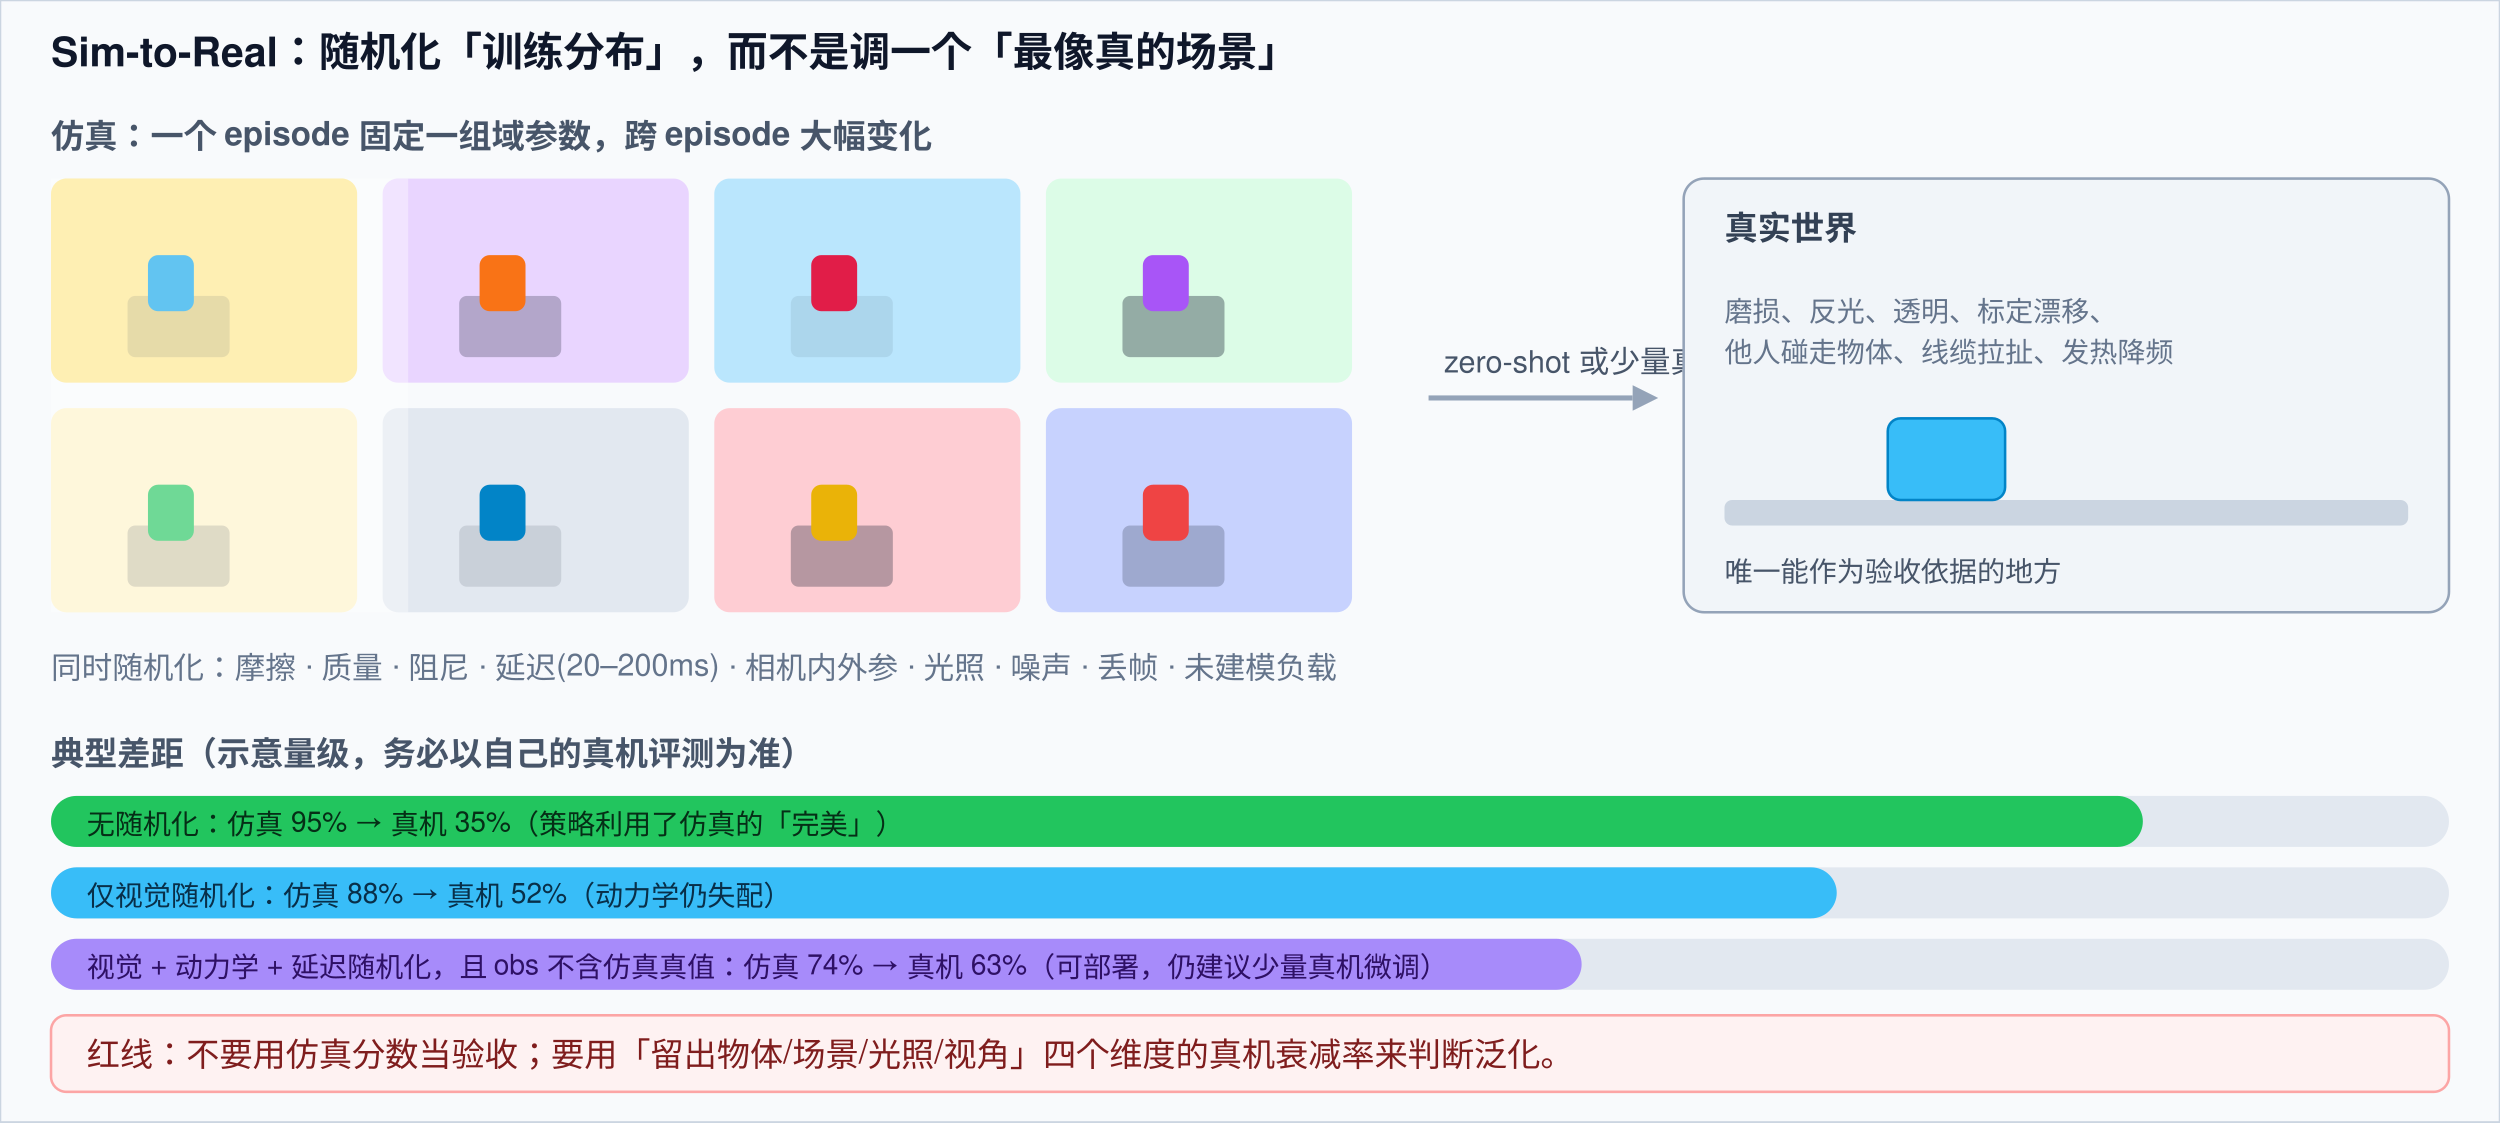
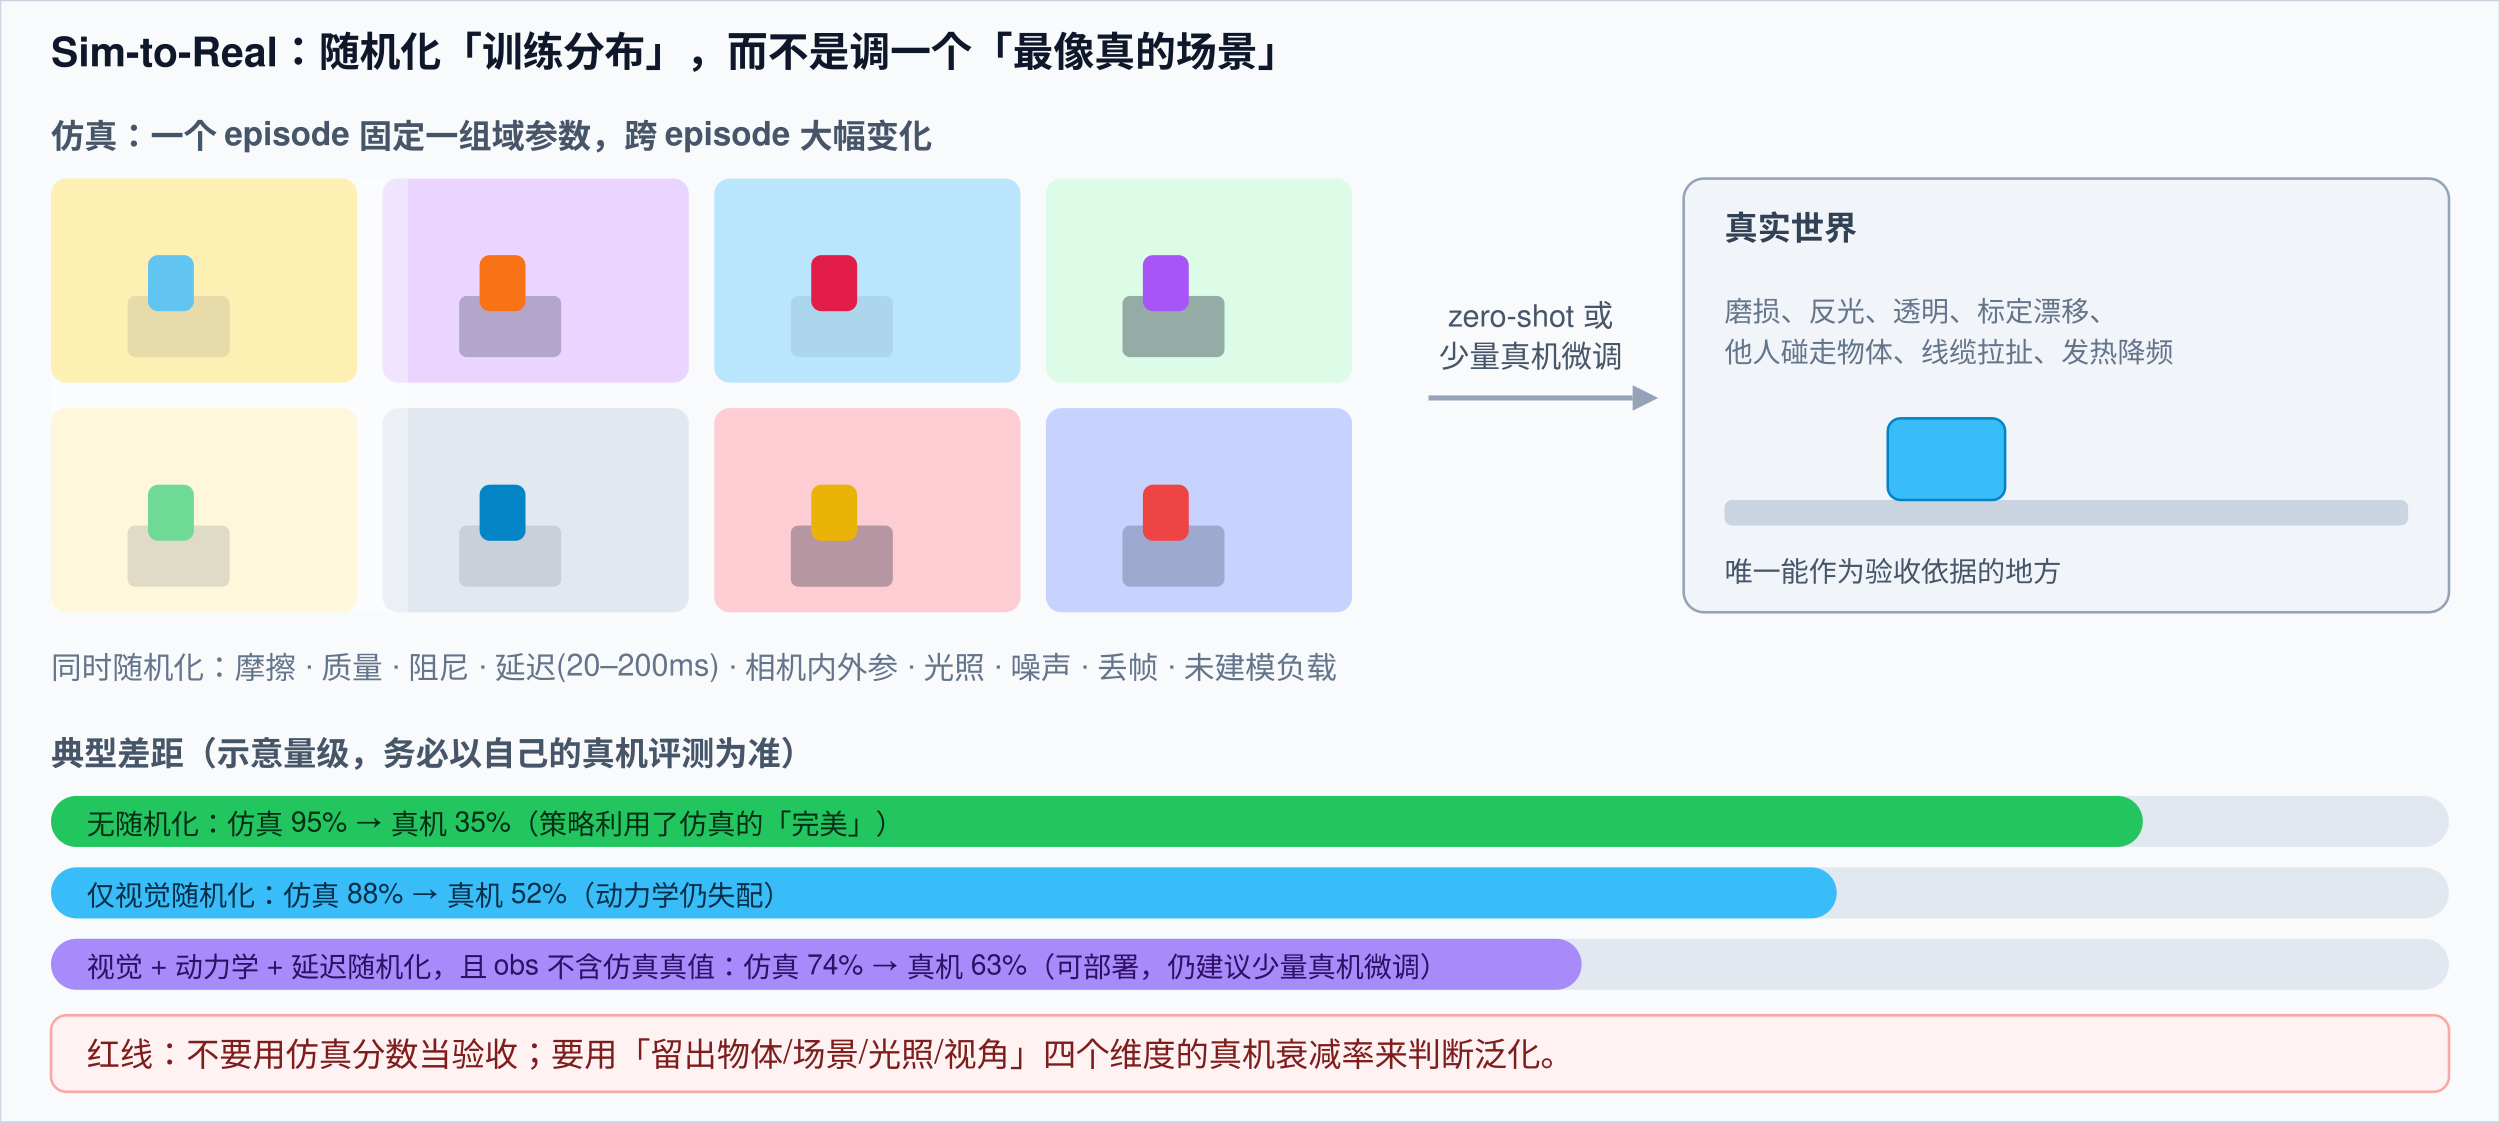
<svg xmlns="http://www.w3.org/2000/svg" viewBox="0 0 980 440" font-family="-apple-system,Segoe UI,Helvetica,Arial,sans-serif" font-size="13" role="img" aria-label="域随机化与 sim-to-real 迁移动画">
  <rect x="0" y="0" width="980" height="440" fill="#f8fafc" stroke="#cbd5e1" />
  <text x="20" y="26" font-size="16" font-weight="700" fill="#0f172a">Sim-to-Real：随机化「训练分布」，而不是调一个「最像真的场景」</text>
  <text x="20" y="58" fill="#475569" font-weight="700">仿真：一个 episode 固定一组域参数，跨 episode 大幅变化</text>
  <g>
    <g transform="translate(20,70)">
-       <rect x="0" y="0" width="120" height="80" rx="6" fill="#fde68a">
-         <animate attributeName="fill" values="#fde68a;#bfdbfe;#fde68a" dur="3s" repeatCount="indefinite" />
+       <rect x="0" y="0" width="120" height="80" rx="6" fill="#fde68a" />
+       <rect x="0" y="0" width="120" height="80" rx="6" fill="#bfdbfe" opacity="0">
+         <animate attributeName="opacity" values="0;1;0" dur="3s" repeatCount="indefinite" />
      </rect>
      <rect x="30" y="46" width="40" height="24" rx="3" fill="#0f172a" opacity="0.15" />
      <rect x="38" y="30" width="18" height="22" rx="4" fill="#0ea5e9" />
-       <rect x="130" y="0" width="120" height="80" rx="6" fill="#e9d5ff">
-         <animate attributeName="fill" values="#e9d5ff;#dcfce7;#e9d5ff" dur="3.6s" repeatCount="indefinite" />
+       <rect x="130" y="0" width="120" height="80" rx="6" fill="#e9d5ff" />
+       <rect x="130" y="0" width="120" height="80" rx="6" fill="#dcfce7" opacity="0">
+         <animate attributeName="opacity" values="0;1;0" dur="3.6s" repeatCount="indefinite" />
      </rect>
      <rect x="160" y="46" width="40" height="24" rx="3" fill="#0f172a" opacity="0.25" />
      <rect x="168" y="30" width="18" height="22" rx="4" fill="#f97316" />
-       <rect x="260" y="0" width="120" height="80" rx="6" fill="#bae6fd">
-         <animate attributeName="fill" values="#bae6fd;#fde68a;#bae6fd" dur="2.4s" repeatCount="indefinite" />
+       <rect x="260" y="0" width="120" height="80" rx="6" fill="#bae6fd" />
+       <rect x="260" y="0" width="120" height="80" rx="6" fill="#fde68a" opacity="0">
+         <animate attributeName="opacity" values="0;1;0" dur="2.4s" repeatCount="indefinite" />
      </rect>
      <rect x="290" y="46" width="40" height="24" rx="3" fill="#0f172a" opacity="0.08" />
      <rect x="298" y="30" width="18" height="22" rx="4" fill="#e11d48" />
-       <rect x="390" y="0" width="120" height="80" rx="6" fill="#dcfce7">
-         <animate attributeName="fill" values="#dcfce7;#f1f5f9;#dcfce7" dur="4.2s" repeatCount="indefinite" />
+       <rect x="390" y="0" width="120" height="80" rx="6" fill="#dcfce7" />
+       <rect x="390" y="0" width="120" height="80" rx="6" fill="#f1f5f9" opacity="0">
+         <animate attributeName="opacity" values="0;1;0" dur="4.2s" repeatCount="indefinite" />
      </rect>
      <rect x="420" y="46" width="40" height="24" rx="3" fill="#0f172a" opacity="0.35" />
      <rect x="428" y="30" width="18" height="22" rx="4" fill="#a855f7" />
      <rect x="0" y="90" width="120" height="80" rx="6" fill="#fef3c7" />
      <rect x="30" y="136" width="40" height="24" rx="3" fill="#0f172a" opacity="0.2" />
      <rect x="38" y="120" width="18" height="22" rx="4" fill="#22c55e" />
      <rect x="130" y="90" width="120" height="80" rx="6" fill="#e2e8f0" />
      <rect x="160" y="136" width="40" height="24" rx="3" fill="#0f172a" opacity="0.12" />
      <rect x="168" y="120" width="18" height="22" rx="4" fill="#0284c7" />
      <rect x="260" y="90" width="120" height="80" rx="6" fill="#fecdd3" />
      <rect x="290" y="136" width="40" height="24" rx="3" fill="#0f172a" opacity="0.3" />
      <rect x="298" y="120" width="18" height="22" rx="4" fill="#eab308" />
      <rect x="390" y="90" width="120" height="80" rx="6" fill="#c7d2fe" />
      <rect x="420" y="136" width="40" height="24" rx="3" fill="#0f172a" opacity="0.22" />
      <rect x="428" y="120" width="18" height="22" rx="4" fill="#ef4444" />
    </g>
    <rect x="20" y="70" width="140" height="170" fill="#ffffff" opacity="0.35">
      <animate attributeName="x" values="20;480;20" dur="5s" repeatCount="indefinite" />
      <animate attributeName="opacity" values="0;0.45;0" dur="5s" repeatCount="indefinite" />
    </rect>
  </g>
  <text x="20" y="266" fill="#64748b" font-size="12">同时随机化：摩擦 · 质量 · 阻尼 · 延迟(20–200ms) · 相机内外参 · 光照 · 噪声 · 丢帧 · 未建模负载</text>
  <g stroke="#94a3b8" stroke-width="2" fill="none">
    <path d="M560 156 H640" />
  </g>
  <polygon points="640,151 650,156 640,161" fill="#94a3b8" />
-   <text x="566" y="146" fill="#475569" font-size="12">zero-shot 或<br />少量真机微调</text>
+   <text x="600" y="128" fill="#475569" font-size="12" text-anchor="middle">zero-shot 或</text>
+   <text x="600" y="144" fill="#475569" font-size="12" text-anchor="middle">少量真机微调</text>
  <rect x="660" y="70" width="300" height="170" rx="8" fill="#f1f5f9" stroke="#94a3b8" />
  <text x="676" y="94" fill="#334155" font-weight="700">真实世界</text>
  <rect x="676" y="196" width="268" height="10" rx="3" fill="#cbd5e1" />
  <rect x="740" y="164" width="46" height="32" rx="5" fill="#38bdf8" stroke="#0284c7" />
  <text x="676" y="126" fill="#64748b" font-size="11">磨损、反光、透明、标定漂移、</text>
  <text x="676" y="142" fill="#64748b" font-size="11">他人碰走物体、线缆拉扯、发热降频</text>
  <text x="676" y="228" fill="#475569" font-size="11">唯一能作为验收依据的地方</text>
  <text x="20" y="300" fill="#475569" font-weight="700">典型差距（示意量级，务必以自己的真机评测为准）</text>
  <g>
    <rect x="20" y="312" width="940" height="20" rx="10" fill="#e2e8f0" />
    <rect x="20" y="312" width="820" height="20" rx="10" fill="#22c55e" />
    <text x="34" y="327" fill="#052e16" font-size="11">无随机化：仿真 95% → 真机 35%（策略利用了仿真的「完美」）</text>
  </g>
  <g>
    <rect x="20" y="340" width="940" height="20" rx="10" fill="#e2e8f0" />
    <rect x="20" y="340" width="700" height="20" rx="10" fill="#38bdf8" />
    <text x="34" y="355" fill="#082f49" font-size="11">仅视觉随机化：仿真 88% → 真机 52%（动力学仍失配）</text>
  </g>
  <g>
    <rect x="20" y="368" width="940" height="20" rx="10" fill="#e2e8f0" />
    <rect x="20" y="368" width="600" height="20" rx="10" fill="#a78bfa" />
    <text x="34" y="383" fill="#2e1065" font-size="11">视觉 + 动力学 + 延迟随机化，且 obs 不含仿真真值：仿真 74% → 真机 63%（可部署，仍建议少量真机微调）</text>
  </g>
  <rect x="20" y="398" width="940" height="30" rx="6" fill="#fef2f2" stroke="#fca5a5" />
  <text x="34" y="418" fill="#7f1d1d">红线：不要用仿真分数当验收；要用「留出物体/场景/光照/视角」四个维度的真机衰减率来判断泛化。</text>
</svg>
